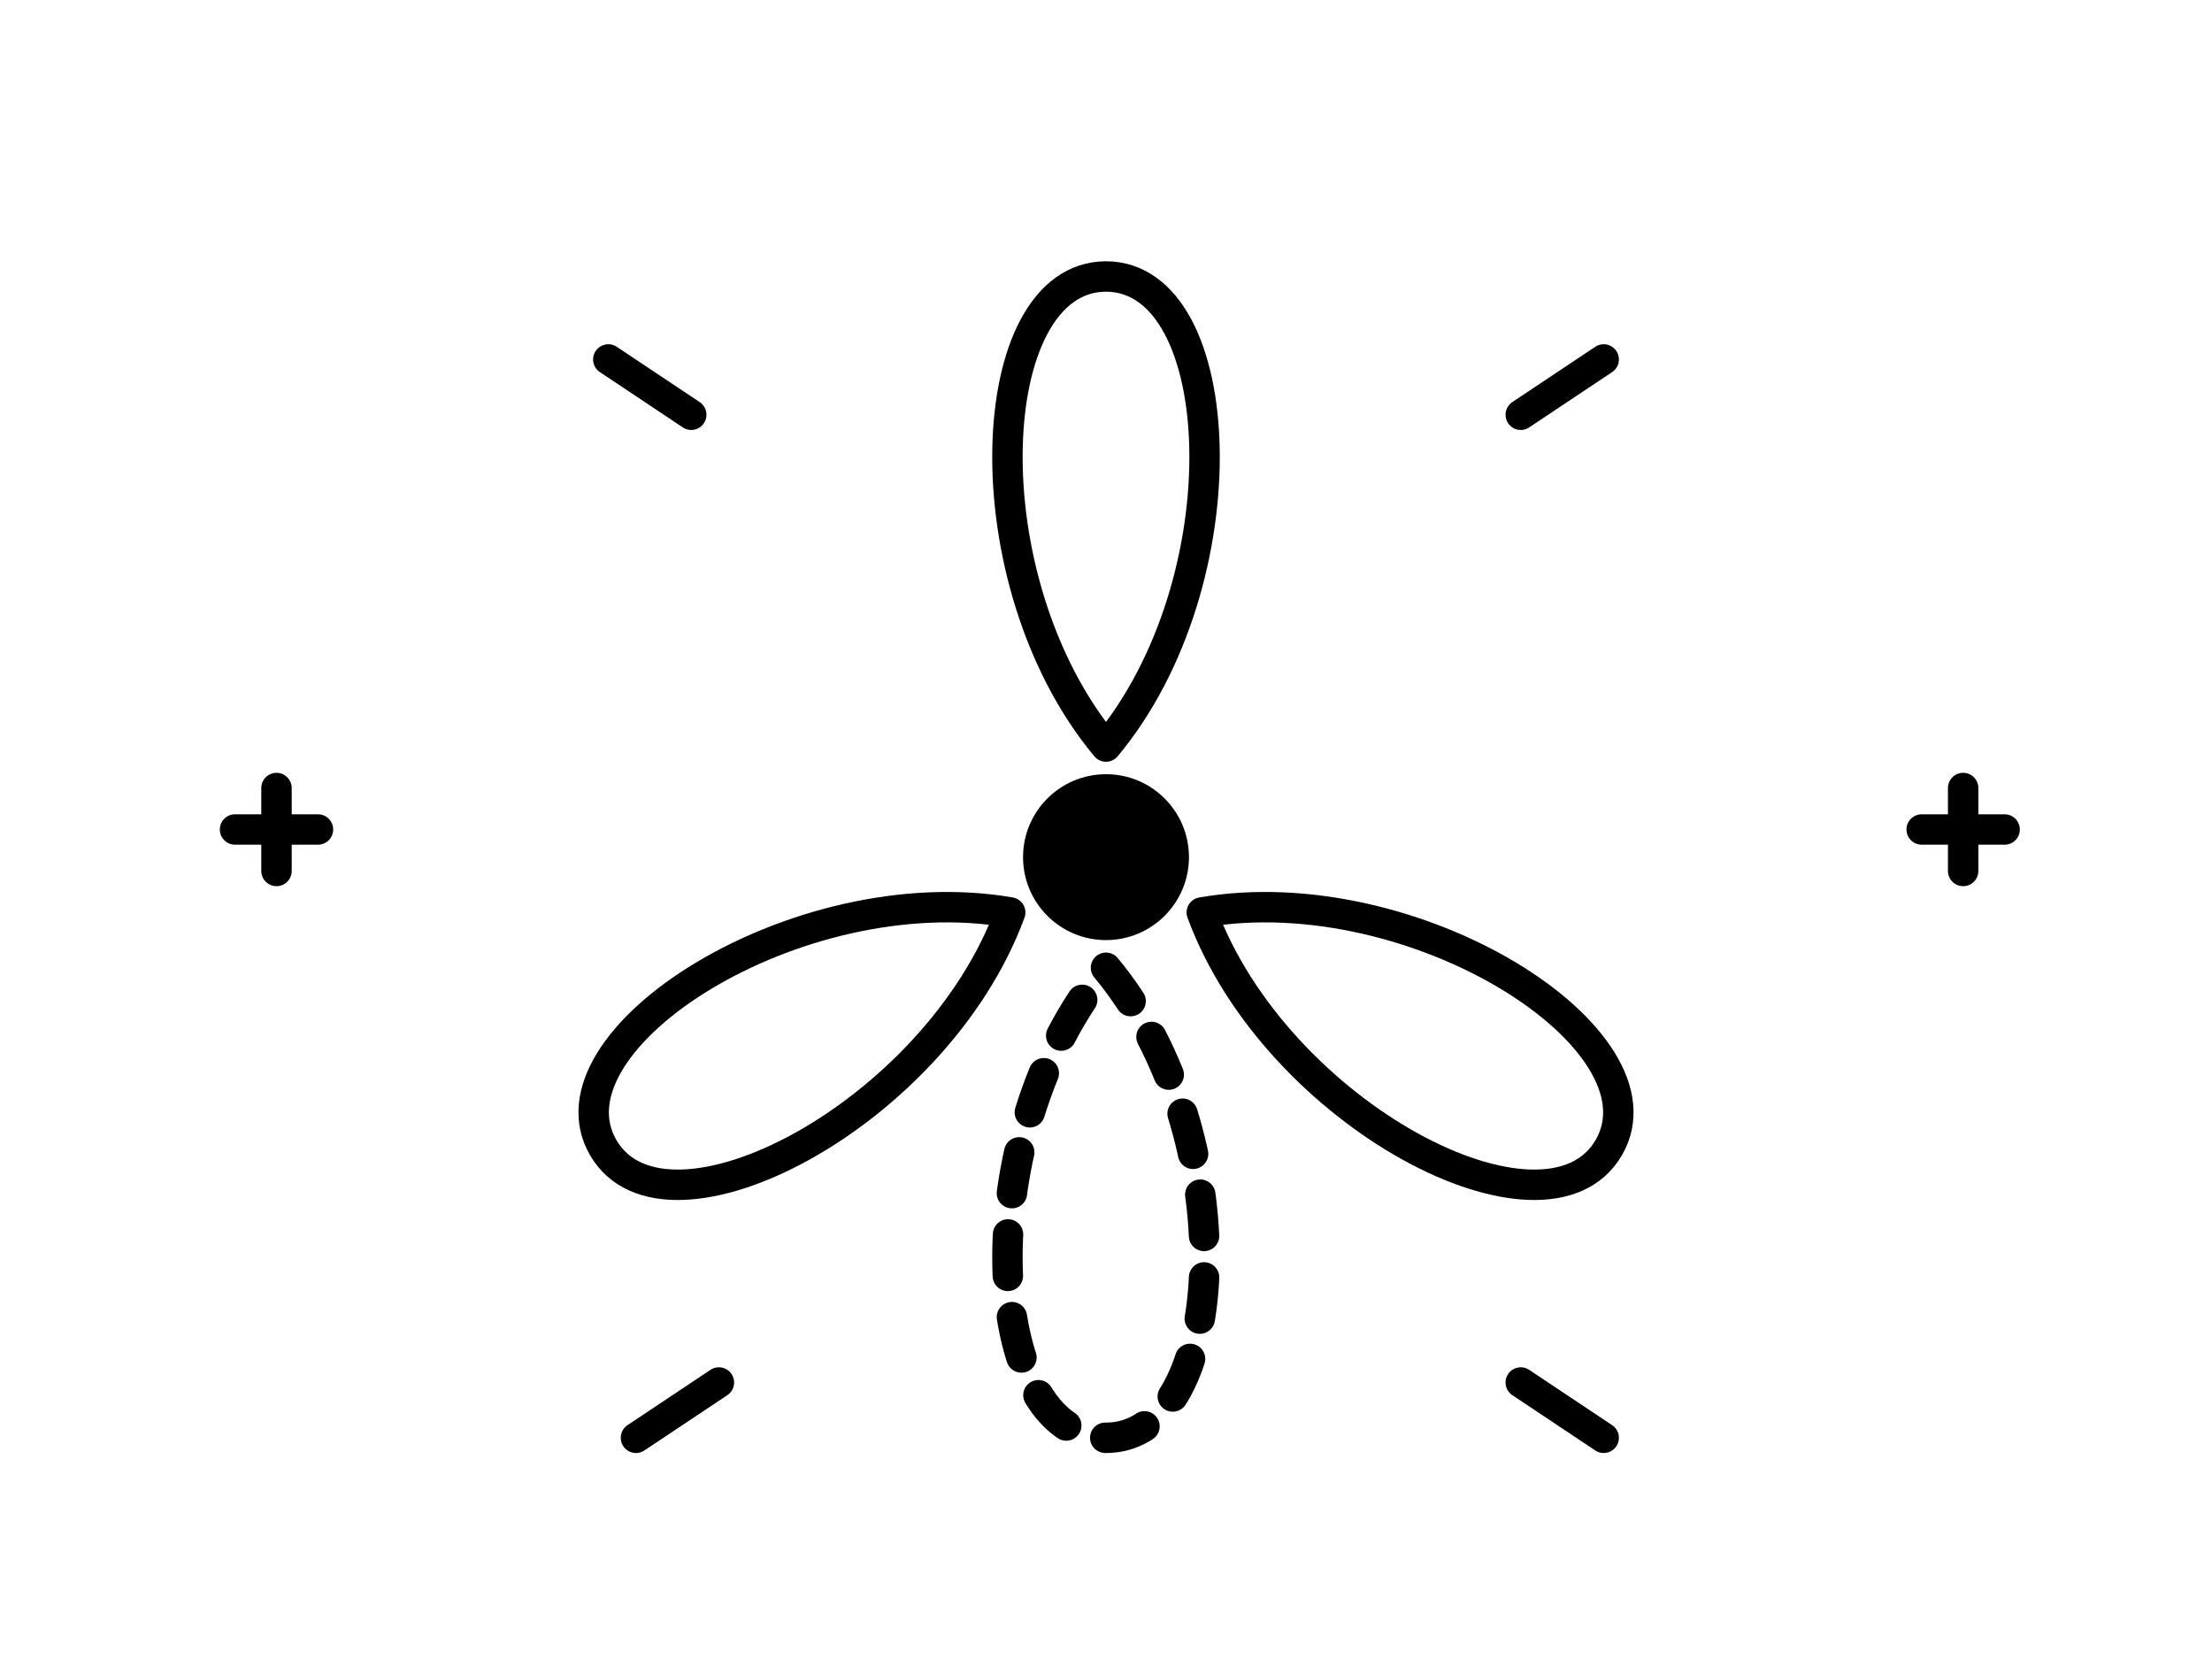
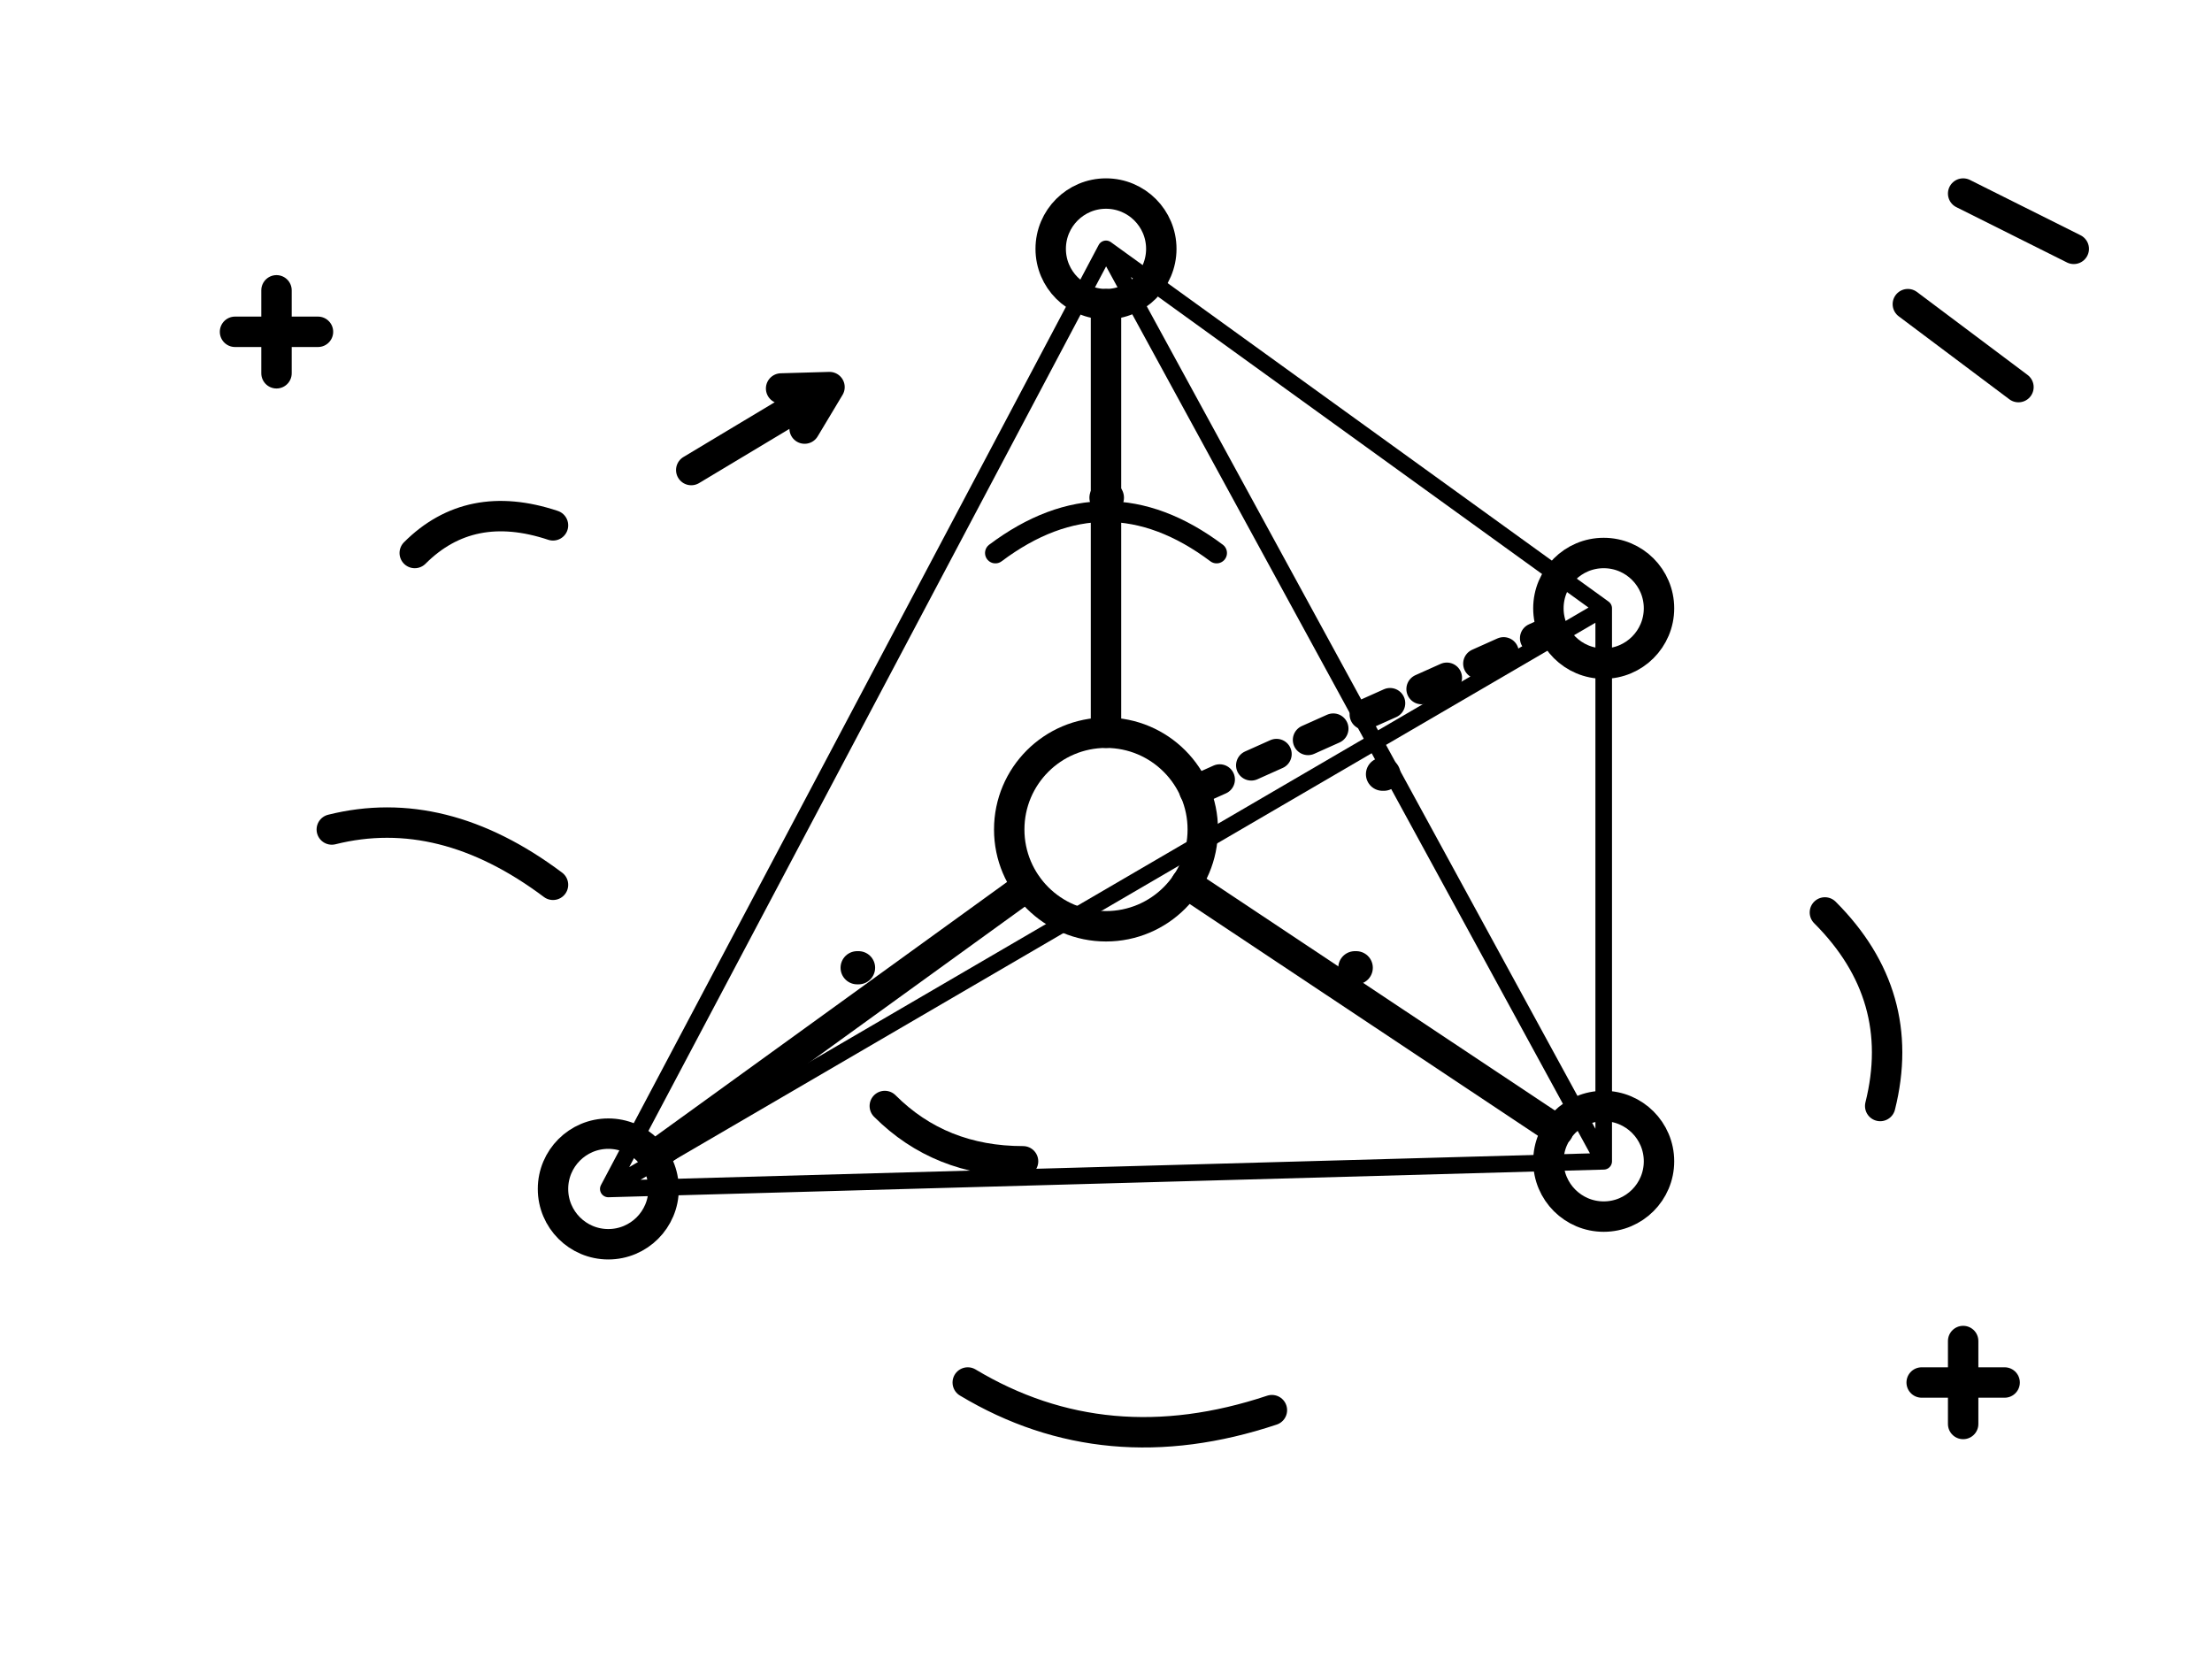
<svg xmlns="http://www.w3.org/2000/svg" viewBox="0 0 160 120" fill="none" stroke="#000" stroke-width="2.2" stroke-linecap="round" stroke-linejoin="round">
-   <circle cx="80" cy="62" r="6" fill="#000" stroke="none" />
-   <path d="M80 54C70 42 71 20 80 20C89 20 90 42 80 54Z" transform="rotate(0 80 62)" />
-   <path d="M80 54C70 42 71 20 80 20C89 20 90 42 80 54Z" transform="rotate(120 80 62)" />
-   <path d="M80 54C70 42 71 20 80 20C89 20 90 42 80 54Z" transform="rotate(240 80 62)" />
-   <path d="M80 54C70 42 71 20 80 20C89 20 90 42 80 54Z" transform="rotate(180 80 62)" stroke-dasharray="3 3" />
-   <path d="M50 30l-6-4M110 30l6-4M52 100l-6 4M110 100l6 4" />
-   <path d="M20 57V63M17 60H23" />
-   <path d="M142 57V63M139 60H145" />
+   <path d="M80 53L80 22M74.3 64.1L47.2 83.7M85.8 63.9L112.7 81.8" />
+   <path d="M86.4 57.2L112.3 45.6" stroke-dasharray="2 2.5" />
+   <path d="M73 60a7 7 0 1 0 14 0a7 7 0 1 0 -14 0" />
+   <path d="M76 18a4 4 0 1 0 8 0a4 4 0 1 0 -8 0M40 86a4 4 0 1 0 8 0a4 4 0 1 0 -8 0M112 84a4 4 0 1 0 8 0a4 4 0 1 0 -8 0M112 44a4 4 0 1 0 8 0a4 4 0 1 0 -8 0" />
+   <path d="M80 18L44 86L116 84ZM80 18L116 84M116 44L80 18M116 44L116 84M116 44L44 86" stroke-width="1.2" />
+   <path d="M72 40q8 -6 16 0" stroke-width="1.5" />
+   <path d="M64 80q4 4 10 4" />
+   <path d="M50 34L60 28M56.5 28.1L60 28L58.2 31" />
+   <path d="M20 21V27M17 24H23" />
+   <path d="M142 97V103M139 100H145" />
+   <path d="M138 22l8 6M142 14l8 4" />
+   <path d="M80 36h.1M62 70h.1M98 70h.1M100 56h.1" stroke-width="2.4" />
+   <path d="M24 60q8 -2 16 4" />
+   <path d="M132 66q6 6 4 14" />
+   <path d="M70 100q10 6 22 2" />
+   <path d="M30 40q4 -4 10 -2" />
</svg>
